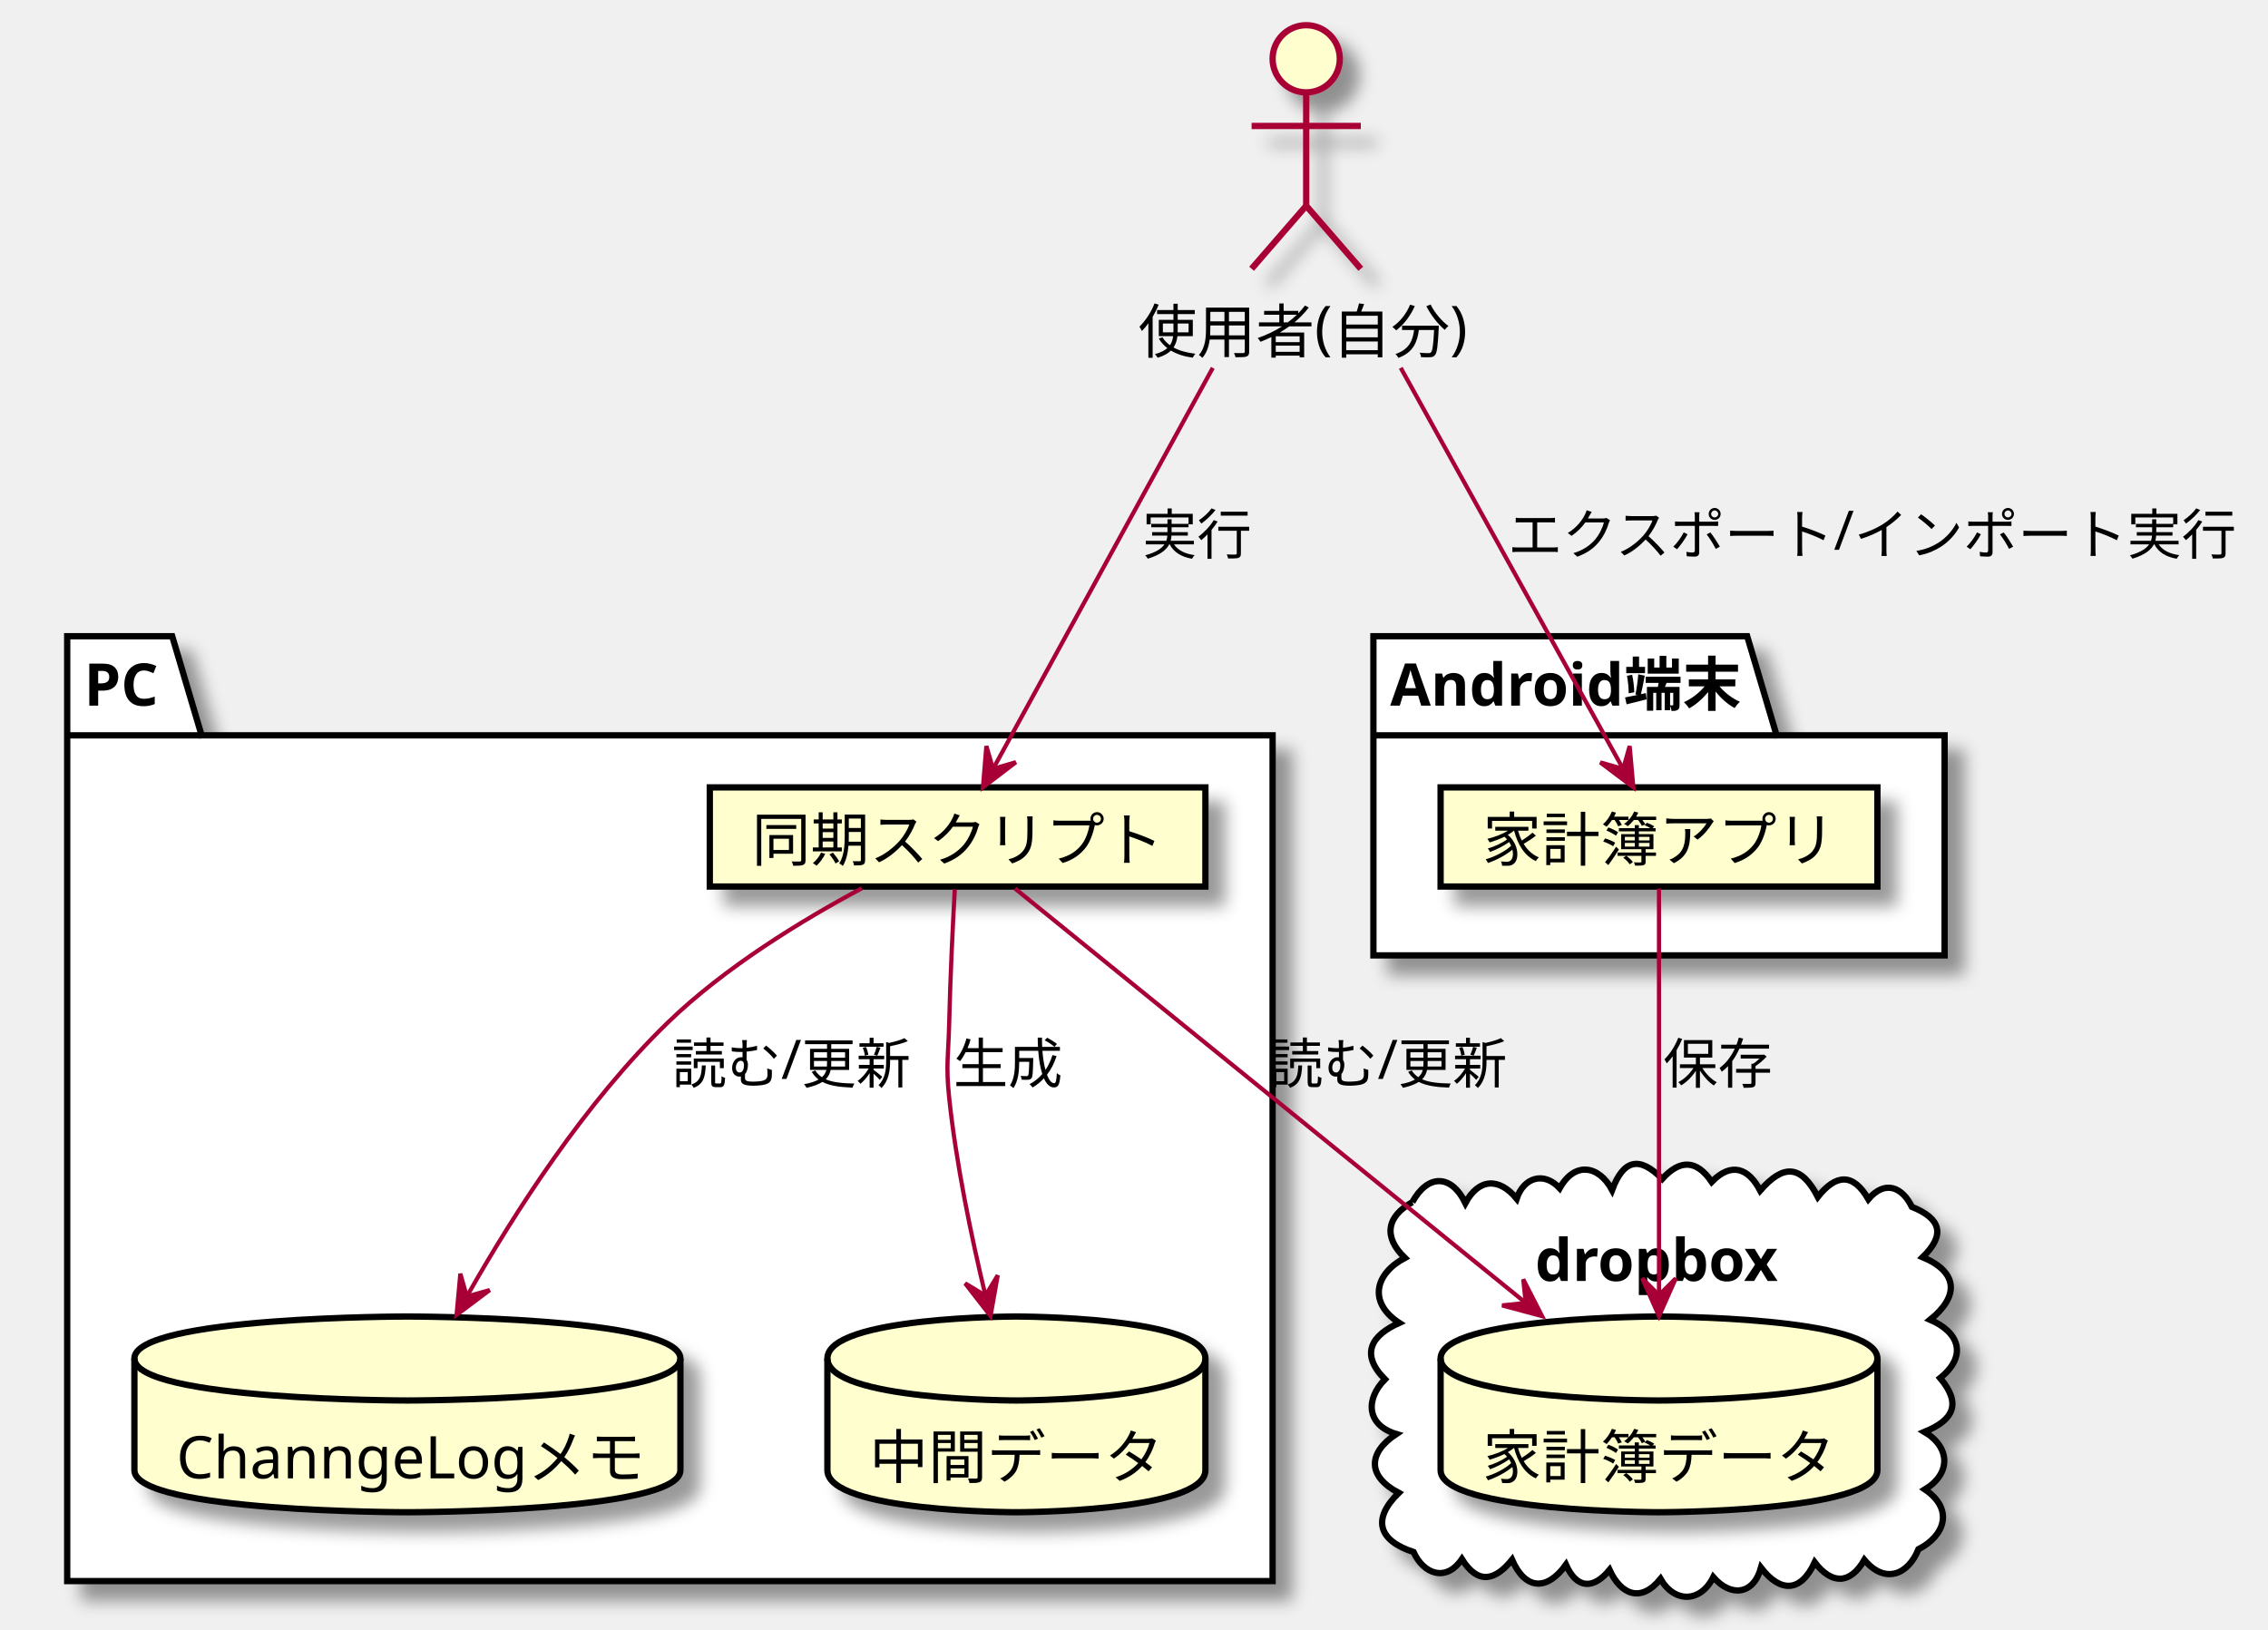
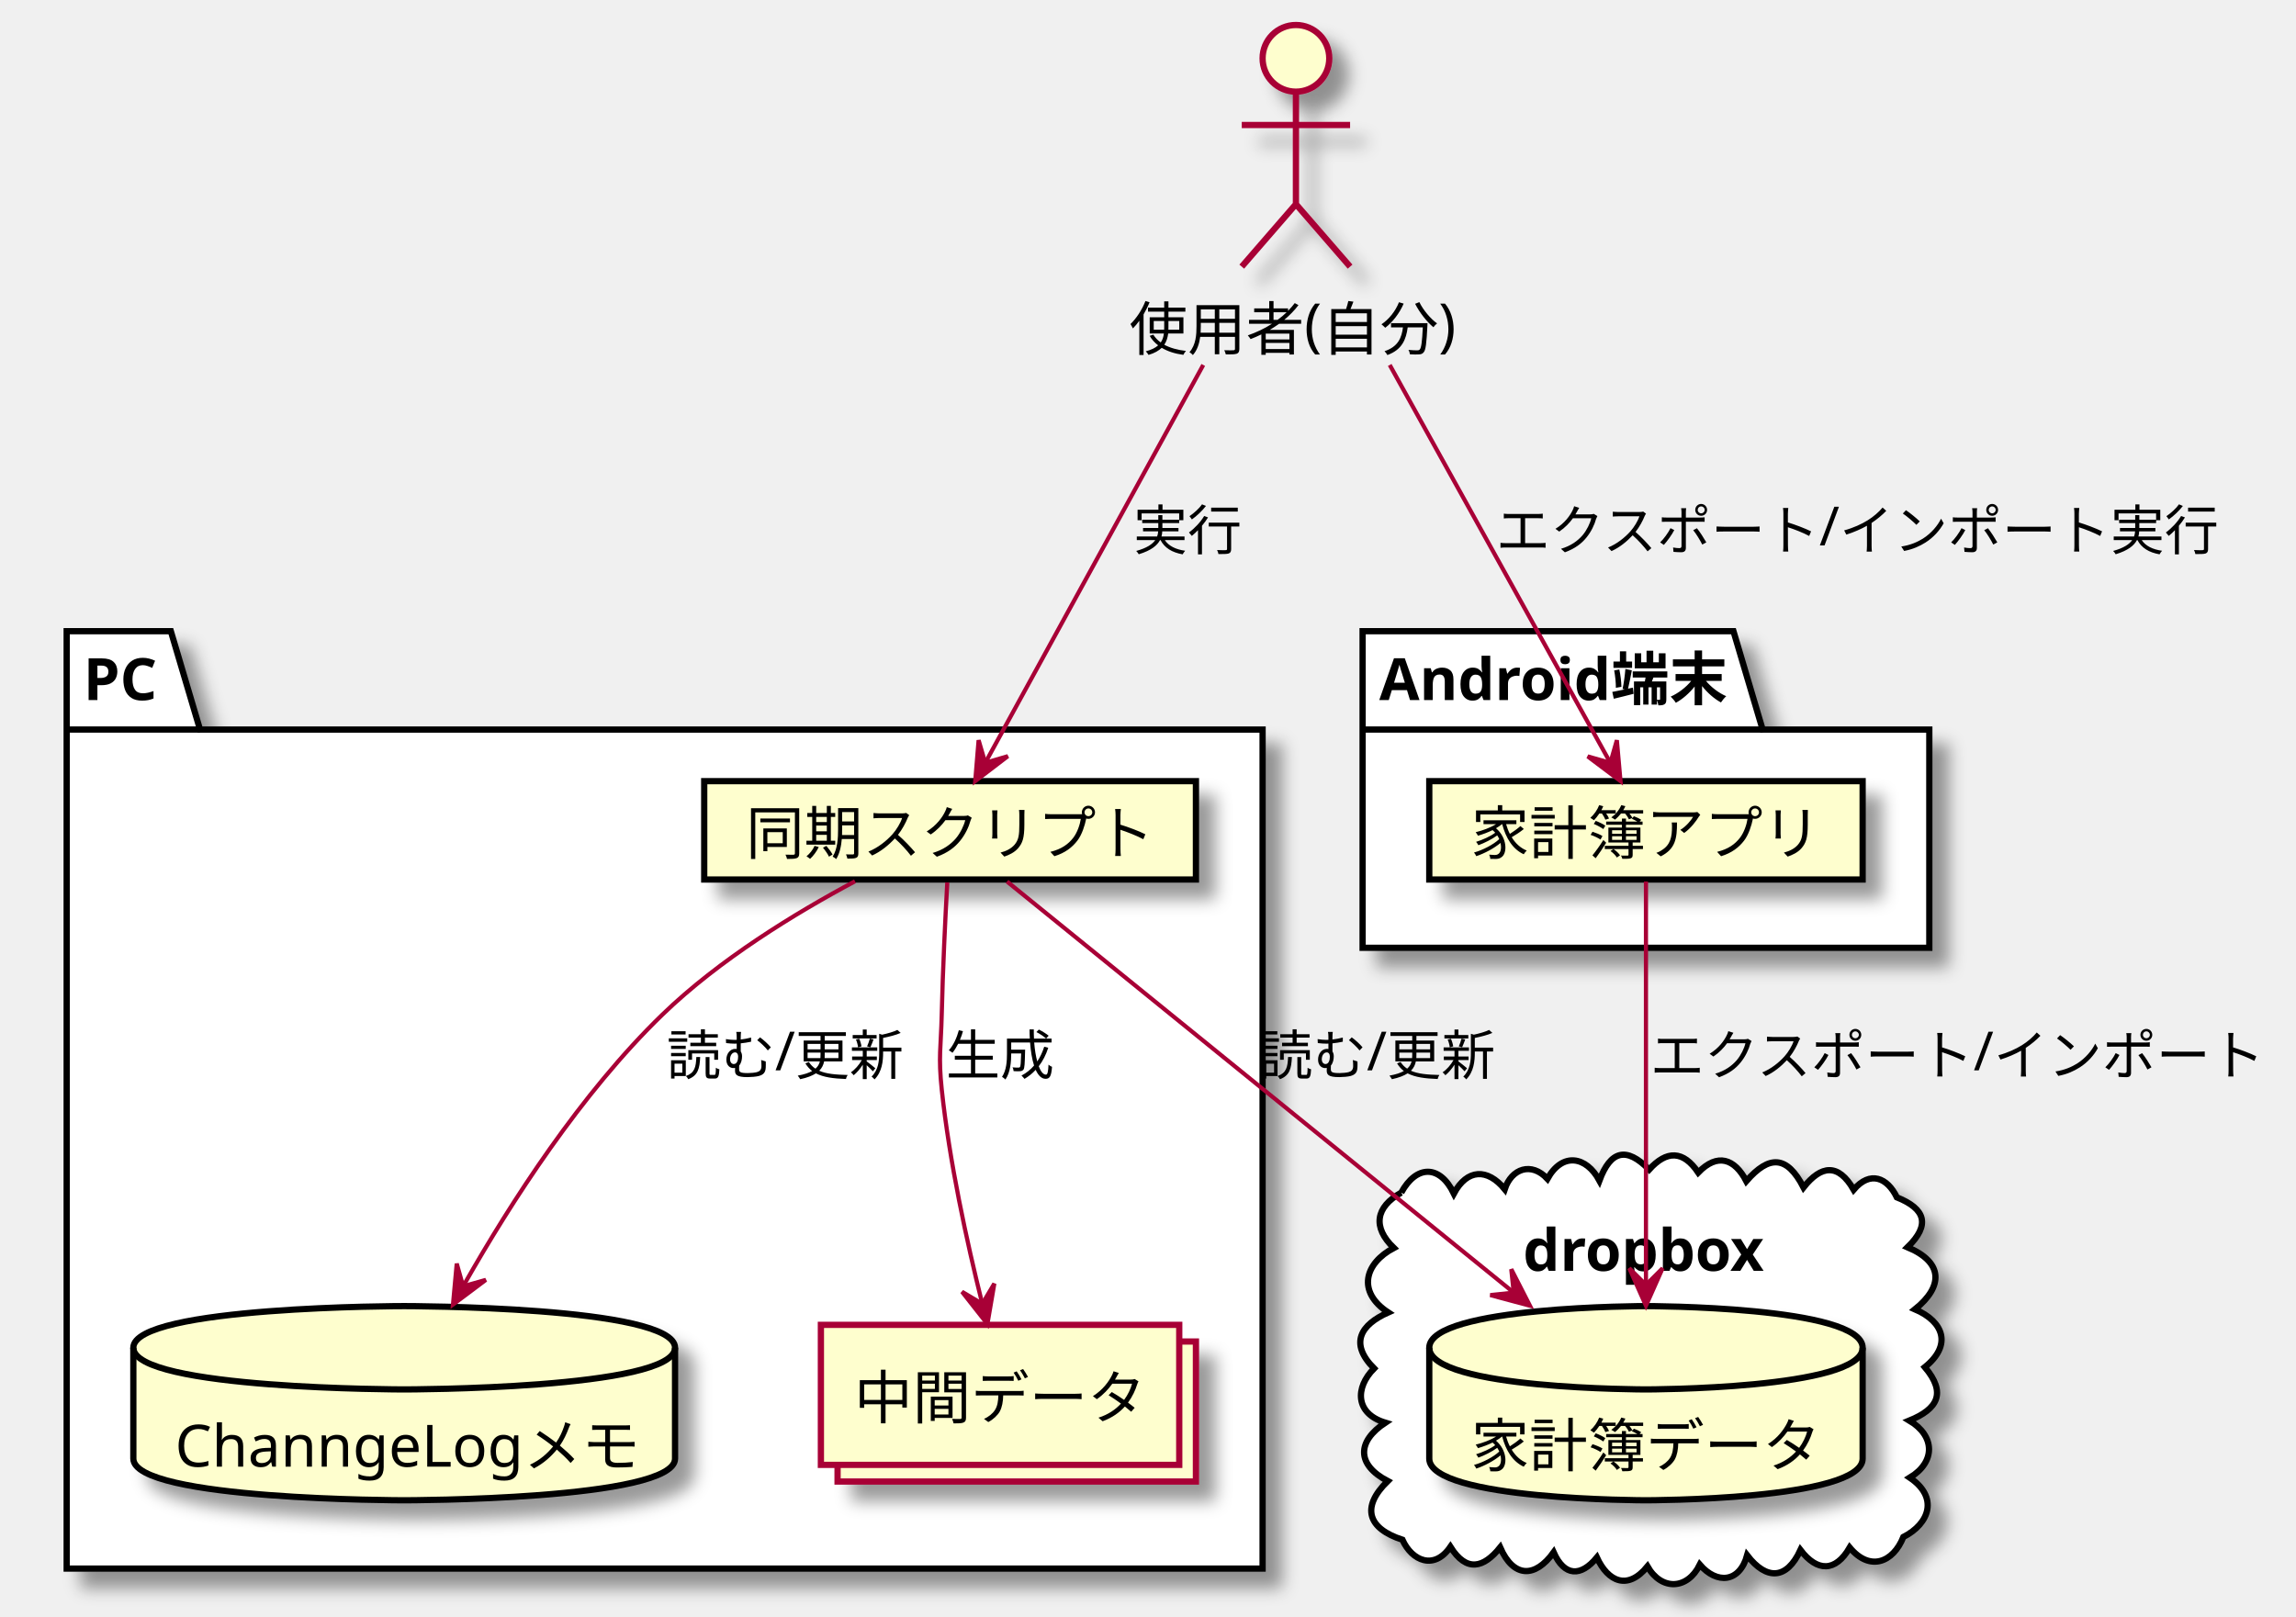
- <svg xmlns="http://www.w3.org/2000/svg" contentScriptType="application/ecmascript" contentStyleType="text/css" height="388px" preserveAspectRatio="none" style="width:540px;height:388px;background:#FFFFFF;" version="1.1" viewBox="0 0 540 388" width="540px" zoomAndPan="magnify">
+ <svg xmlns="http://www.w3.org/2000/svg" contentScriptType="application/ecmascript" contentStyleType="text/css" height="388px" preserveAspectRatio="none" style="width:551px;height:388px;background:#FFFFFF;" version="1.1" viewBox="0 0 551 388" width="551px" zoomAndPan="magnify">
  <defs>
-     <filter height="300%" id="f1lpo3jz0uv4m5" width="300%" x="-1" y="-1">
+     <filter height="300%" id="f1hm8hsa4lxhny" width="300%" x="-1" y="-1">
      <feGaussianBlur result="blurOut" stdDeviation="2.0" />
      <feColorMatrix in="blurOut" result="blurOut2" type="matrix" values="0 0 0 0 0 0 0 0 0 0 0 0 0 0 0 0 0 0 .4 0" />
      <feOffset dx="4.0" dy="4.0" in="blurOut2" result="blurOut3" />
      <feBlend in="SourceGraphic" in2="blurOut3" mode="normal" />
    </filter>
  </defs>
  <g>
-     <polygon fill="#FFFFFF" filter="url(#f1lpo3jz0uv4m5)" points="16,151.5,41,151.5,48,175.109,303,175.109,303,376.5,16,376.5,16,151.5" style="stroke:#000000;stroke-width:1.5;" />
+     <polygon fill="#FFFFFF" filter="url(#f1hm8hsa4lxhny)" points="16,151.5,41,151.5,48,175.109,303,175.109,303,376.5,16,376.5,16,151.5" style="stroke:#000000;stroke-width:1.5;" />
    <line style="stroke:#000000;stroke-width:1.5;" x1="16" x2="48" y1="175.109" y2="175.109" />
    <text fill="#000000" font-family="sans-serif" font-size="14" font-weight="bold" lengthAdjust="spacing" textLength="19" x="20" y="168.033">PC</text>
-     <path d="M336.272,286.265 C339.898,279.611 345.508,279.498 348.903,286.479 C352.11,280.519 356.963,280.392 361.112,285.434 C362.76,280.473 367.501,278.81 371.358,282.947 C374.943,276.502 380.665,277.491 383.833,283.368 C386.497,276.203 390.282,275.12 395.766,280.735 C399.968,276.068 403.945,276.104 407.546,281.442 C412.171,276.667 416.28,278.111 419.088,283.505 C424.598,277.178 428.846,277.313 432.815,285.013 C437.051,279.67 441.147,279.132 444.85,285.559 C448.818,280.921 452.907,282.647 455.213,287.394 C462.055,290.141 463.334,293.974 457.775,299.373 C466.411,303.004 466.365,308.793 459.557,314.271 C466.481,317.245 468.497,322.868 461.932,328.151 C467.201,334.411 464.976,338.207 458.213,340.977 C464.4,344.656 464.556,350.913 458.312,354.682 C465.231,359.356 463.11,365.682 456.772,368.922 C454.308,375.08 448.714,377.248 443.901,371.452 C440.453,377.4 436.085,377.274 432.079,372.043 C428.755,379.214 423.93,379.321 419.288,373.324 C417.437,379.918 412.004,380.277 407.926,375.561 C404.95,381.597 398.74,381.839 395.362,375.986 C390.622,381.806 385.904,379.658 383.223,373.839 C379.374,378.511 375.447,378.424 372.848,372.603 C368.382,378.799 363.23,378.762 360.01,371.422 C356.012,376.389 351.933,377.433 348.07,371.277 C344.197,376.95 338.845,374.677 336.56,369.579 C328.318,366.914 326.503,361.854 333.037,355.494 C325.524,351.56 325.607,346.01 332.456,341.481 C325.218,339.298 325.142,333.096 329.761,328.459 C323.688,322.372 326.631,317.929 333.152,315.02 C325.572,310.067 327.498,303.228 334.497,299.541 C329.307,294.564 330.122,289.726 336.272,286.265 " fill="#FFFFFF" filter="url(#f1lpo3jz0uv4m5)" style="stroke:#000000;stroke-width:1.5;" />
+     <path d="M336.272,286.265 C339.898,279.611 345.508,279.498 348.903,286.479 C352.11,280.519 356.963,280.392 361.112,285.434 C362.76,280.473 367.501,278.81 371.358,282.947 C374.943,276.502 380.665,277.491 383.833,283.368 C386.497,276.203 390.282,275.12 395.766,280.735 C399.968,276.068 403.945,276.104 407.546,281.442 C412.171,276.667 416.28,278.111 419.088,283.505 C424.598,277.178 428.846,277.313 432.815,285.013 C437.051,279.67 441.147,279.132 444.85,285.559 C448.818,280.921 452.907,282.647 455.213,287.394 C462.055,290.141 463.334,293.974 457.775,299.373 C466.411,303.004 466.365,308.793 459.557,314.271 C466.481,317.245 468.497,322.868 461.932,328.151 C467.201,334.411 464.976,338.207 458.213,340.977 C464.4,344.656 464.556,350.913 458.312,354.682 C465.231,359.356 463.11,365.682 456.772,368.922 C454.308,375.08 448.714,377.248 443.901,371.452 C440.453,377.4 436.085,377.274 432.079,372.043 C428.755,379.214 423.93,379.321 419.288,373.324 C417.437,379.918 412.004,380.277 407.926,375.561 C404.95,381.597 398.74,381.839 395.362,375.986 C390.622,381.806 385.904,379.658 383.223,373.839 C379.374,378.511 375.447,378.424 372.848,372.603 C368.382,378.799 363.23,378.762 360.01,371.422 C356.012,376.389 351.933,377.433 348.07,371.277 C344.197,376.95 338.845,374.677 336.56,369.579 C328.318,366.914 326.503,361.854 333.037,355.494 C325.524,351.56 325.607,346.01 332.456,341.481 C325.218,339.298 325.142,333.096 329.761,328.459 C323.688,322.372 326.631,317.929 333.152,315.02 C325.572,310.067 327.498,303.228 334.497,299.541 C329.307,294.564 330.122,289.726 336.272,286.265 " fill="#FFFFFF" filter="url(#f1hm8hsa4lxhny)" style="stroke:#000000;stroke-width:1.5;" />
    <text fill="#000000" font-family="sans-serif" font-size="14" font-weight="bold" lengthAdjust="spacing" textLength="59" x="365.5" y="305.033">dropbox</text>
-     <polygon fill="#FFFFFF" filter="url(#f1lpo3jz0uv4m5)" points="327,151.5,416,151.5,423,175.109,463,175.109,463,227.5,327,227.5,327,151.5" style="stroke:#000000;stroke-width:1.5;" />
+     <polygon fill="#FFFFFF" filter="url(#f1hm8hsa4lxhny)" points="327,151.5,416,151.5,423,175.109,463,175.109,463,227.5,327,227.5,327,151.5" style="stroke:#000000;stroke-width:1.5;" />
    <line style="stroke:#000000;stroke-width:1.5;" x1="327" x2="423" y1="175.109" y2="175.109" />
    <text fill="#000000" font-family="sans-serif" font-size="14" font-weight="bold" lengthAdjust="spacing" textLength="83" x="331" y="168.033">Android端末</text>
-     <rect fill="#FEFECE" filter="url(#f1lpo3jz0uv4m5)" height="23.609" style="stroke:#000000;stroke-width:1.5;" width="118" x="169" y="187.5" />
+     <rect fill="#FEFECE" filter="url(#f1hm8hsa4lxhny)" height="23.609" style="stroke:#000000;stroke-width:1.5;" width="118" x="169" y="187.5" />
    <text fill="#000000" font-family="sans-serif" font-size="14" lengthAdjust="spacing" textLength="98" x="179" y="205.033">同期スクリプト</text>
-     <path d="M32,323.5 C32,313.5 97,313.5 97,313.5 C97,313.5 162,313.5 162,323.5 L162,350.109 C162,360.109 97,360.109 97,360.109 C97,360.109 32,360.109 32,350.109 L32,323.5 " fill="#FEFECE" filter="url(#f1lpo3jz0uv4m5)" style="stroke:#000000;stroke-width:1.5;" />
+     <path d="M32,323.5 C32,313.5 97,313.5 97,313.5 C97,313.5 162,313.5 162,323.5 L162,350.109 C162,360.109 97,360.109 97,360.109 C97,360.109 32,360.109 32,350.109 L32,323.5 " fill="#FEFECE" filter="url(#f1hm8hsa4lxhny)" style="stroke:#000000;stroke-width:1.5;" />
    <path d="M32,323.5 C32,333.5 97,333.5 97,333.5 C97,333.5 162,333.5 162,323.5 " fill="none" style="stroke:#000000;stroke-width:1.5;" />
    <text fill="#000000" font-family="sans-serif" font-size="14" lengthAdjust="spacing" textLength="110" x="42" y="352.033">ChanngeLogメモ</text>
-     <path d="M197,323.5 C197,313.5 242,313.5 242,313.5 C242,313.5 287,313.5 287,323.5 L287,350.109 C287,360.109 242,360.109 242,360.109 C242,360.109 197,360.109 197,350.109 L197,323.5 " fill="#FEFECE" filter="url(#f1lpo3jz0uv4m5)" style="stroke:#000000;stroke-width:1.5;" />
-     <path d="M197,323.5 C197,333.5 242,333.5 242,333.5 C242,333.5 287,333.5 287,323.5 " fill="none" style="stroke:#000000;stroke-width:1.5;" />
-     <text fill="#000000" font-family="sans-serif" font-size="14" lengthAdjust="spacing" textLength="70" x="207" y="352.033">中間データ</text>
-     <path d="M343,323.5 C343,313.5 395,313.5 395,313.5 C395,313.5 447,313.5 447,323.5 L447,350.109 C447,360.109 395,360.109 395,360.109 C395,360.109 343,360.109 343,350.109 L343,323.5 " fill="#FEFECE" filter="url(#f1lpo3jz0uv4m5)" style="stroke:#000000;stroke-width:1.5;" />
+     <rect fill="#FEFECE" filter="url(#f1hm8hsa4lxhny)" height="33.609" style="stroke:#A80036;stroke-width:1.5;" width="86" x="201" y="322" />
+     <rect fill="#FEFECE" height="33.609" style="stroke:#A80036;stroke-width:1.5;" width="86" x="197" y="318" />
+     <text fill="#000000" font-family="sans-serif" font-size="14" lengthAdjust="spacing" textLength="70" x="205" y="340.533">中間データ</text>
+     <path d="M343,323.5 C343,313.5 395,313.5 395,313.5 C395,313.5 447,313.5 447,323.5 L447,350.109 C447,360.109 395,360.109 395,360.109 C395,360.109 343,360.109 343,350.109 L343,323.5 " fill="#FEFECE" filter="url(#f1hm8hsa4lxhny)" style="stroke:#000000;stroke-width:1.5;" />
    <path d="M343,323.5 C343,333.5 395,333.5 395,333.5 C395,333.5 447,333.5 447,323.5 " fill="none" style="stroke:#000000;stroke-width:1.5;" />
    <text fill="#000000" font-family="sans-serif" font-size="14" lengthAdjust="spacing" textLength="84" x="353" y="352.033">家計簿データ</text>
-     <rect fill="#FEFECE" filter="url(#f1lpo3jz0uv4m5)" height="23.609" style="stroke:#000000;stroke-width:1.5;" width="104" x="343" y="187.5" />
+     <rect fill="#FEFECE" filter="url(#f1hm8hsa4lxhny)" height="23.609" style="stroke:#000000;stroke-width:1.5;" width="104" x="343" y="187.5" />
    <text fill="#000000" font-family="sans-serif" font-size="14" lengthAdjust="spacing" textLength="84" x="353" y="205.033">家計簿アプリ</text>
-     <ellipse cx="311" cy="14" fill="#FEFECE" filter="url(#f1lpo3jz0uv4m5)" rx="8" ry="8" style="stroke:#A80036;stroke-width:1.5;" />
-     <path d="M311,22 L311,49 M298,30 L324,30 M311,49 L298,64 M311,49 L324,64 " fill="none" filter="url(#f1lpo3jz0uv4m5)" style="stroke:#A80036;stroke-width:1.5;" />
+     <ellipse cx="311" cy="14" fill="#FEFECE" filter="url(#f1hm8hsa4lxhny)" rx="8" ry="8" style="stroke:#A80036;stroke-width:1.5;" />
+     <path d="M311,22 L311,49 M298,30 L324,30 M311,49 L298,64 M311,49 L324,64 " fill="none" filter="url(#f1hm8hsa4lxhny)" style="stroke:#A80036;stroke-width:1.5;" />
    <text fill="#000000" font-family="sans-serif" font-size="14" lengthAdjust="spacing" textLength="80" x="271" y="84.033">使用者(自分)</text>
    <path d="M333.51,87.6 C350.93,119.02 374.1,160.81 386.43,183.05 " fill="none" id="user-to-app" style="stroke:#A80036;stroke-width:1.0;" />
    <polygon fill="#A80036" points="388.89,187.48,388.016,177.67,386.462,183.109,381.023,181.555,388.89,187.48" style="stroke:#A80036;stroke-width:1.0;" />
    <text fill="#000000" font-family="sans-serif" font-size="13" lengthAdjust="spacing" textLength="173" x="359" y="131.995">エクスポート/インポート実行</text>
    <path d="M395,211.59 C395,232.56 395,278.6 395,308.41 " fill="none" id="app-to-kakeibodata" style="stroke:#A80036;stroke-width:1.0;" />
    <polygon fill="#A80036" points="395,313.41,399,304.41,395,308.41,391,304.41,395,313.41" style="stroke:#A80036;stroke-width:1.0;" />
-     <text fill="#000000" font-family="sans-serif" font-size="13" lengthAdjust="spacing" textLength="26" x="396" y="257.995">保存</text>
+     <text fill="#000000" font-family="sans-serif" font-size="13" lengthAdjust="spacing" textLength="147" x="396" y="257.995">エクスポート/インポート</text>
    <path d="M288.76,87.6 C271.54,119.02 248.65,160.81 236.47,183.05 " fill="none" id="user-to-script" style="stroke:#A80036;stroke-width:1.0;" />
    <polygon fill="#A80036" points="234.04,187.48,241.869,181.505,236.44,183.094,234.851,177.665,234.04,187.48" style="stroke:#A80036;stroke-width:1.0;" />
    <text fill="#000000" font-family="sans-serif" font-size="13" lengthAdjust="spacing" textLength="26" x="272" y="131.995">実行</text>
    <path d="M205.19,211.53 C190.86,219.18 172.59,230.35 159,243.5 C139.4,262.46 122.58,288.61 111.42,308.26 " fill="none" id="script-to-clmemo" style="stroke:#A80036;stroke-width:1.0;" />
    <polygon fill="#A80036" points="108.71,313.11,116.592,307.205,111.149,308.745,109.609,303.302,108.71,313.11" style="stroke:#A80036;stroke-width:1.0;" />
    <text fill="#000000" font-family="sans-serif" font-size="13" lengthAdjust="spacing" textLength="56" x="160" y="257.995">読む/更新</text>
    <path d="M241.67,211.59 C268.05,232.99 326.61,280.51 363.25,310.24 " fill="none" id="script-to-kakeibodata" style="stroke:#A80036;stroke-width:1.0;" />
    <polygon fill="#A80036" points="367.16,313.41,362.678,304.64,363.272,310.266,357.647,310.86,367.16,313.41" style="stroke:#A80036;stroke-width:1.0;" />
    <text fill="#000000" font-family="sans-serif" font-size="13" lengthAdjust="spacing" textLength="56" x="302" y="257.995">読む/更新</text>
-     <path d="M227.33,211.81 C226.85,220.48 226.25,232.74 226,243.5 C225.81,251.5 225.16,253.54 226,261.5 C227.67,277.2 231.26,294.45 234.61,308.4 " fill="none" id="script-to-intermadiatedata" style="stroke:#A80036;stroke-width:1.0;" />
-     <polygon fill="#A80036" points="235.84,313.38,237.558,303.682,234.637,308.527,229.793,305.606,235.84,313.38" style="stroke:#A80036;stroke-width:1.0;" />
+     <path d="M227.33,211.81 C226.85,220.48 226.25,232.74 226,243.5 C225.81,251.5 225.16,253.54 226,261.5 C227.84,278.84 232.03,298.07 235.66,312.66 " fill="none" id="script-to-intermadiatedata" style="stroke:#A80036;stroke-width:1.0;" />
+     <polygon fill="#A80036" points="236.96,317.8,238.624,308.093,235.731,312.954,230.87,310.06,236.96,317.8" style="stroke:#A80036;stroke-width:1.0;" />
    <text fill="#000000" font-family="sans-serif" font-size="13" lengthAdjust="spacing" textLength="26" x="227" y="257.995">生成</text>
  </g>
</svg>
